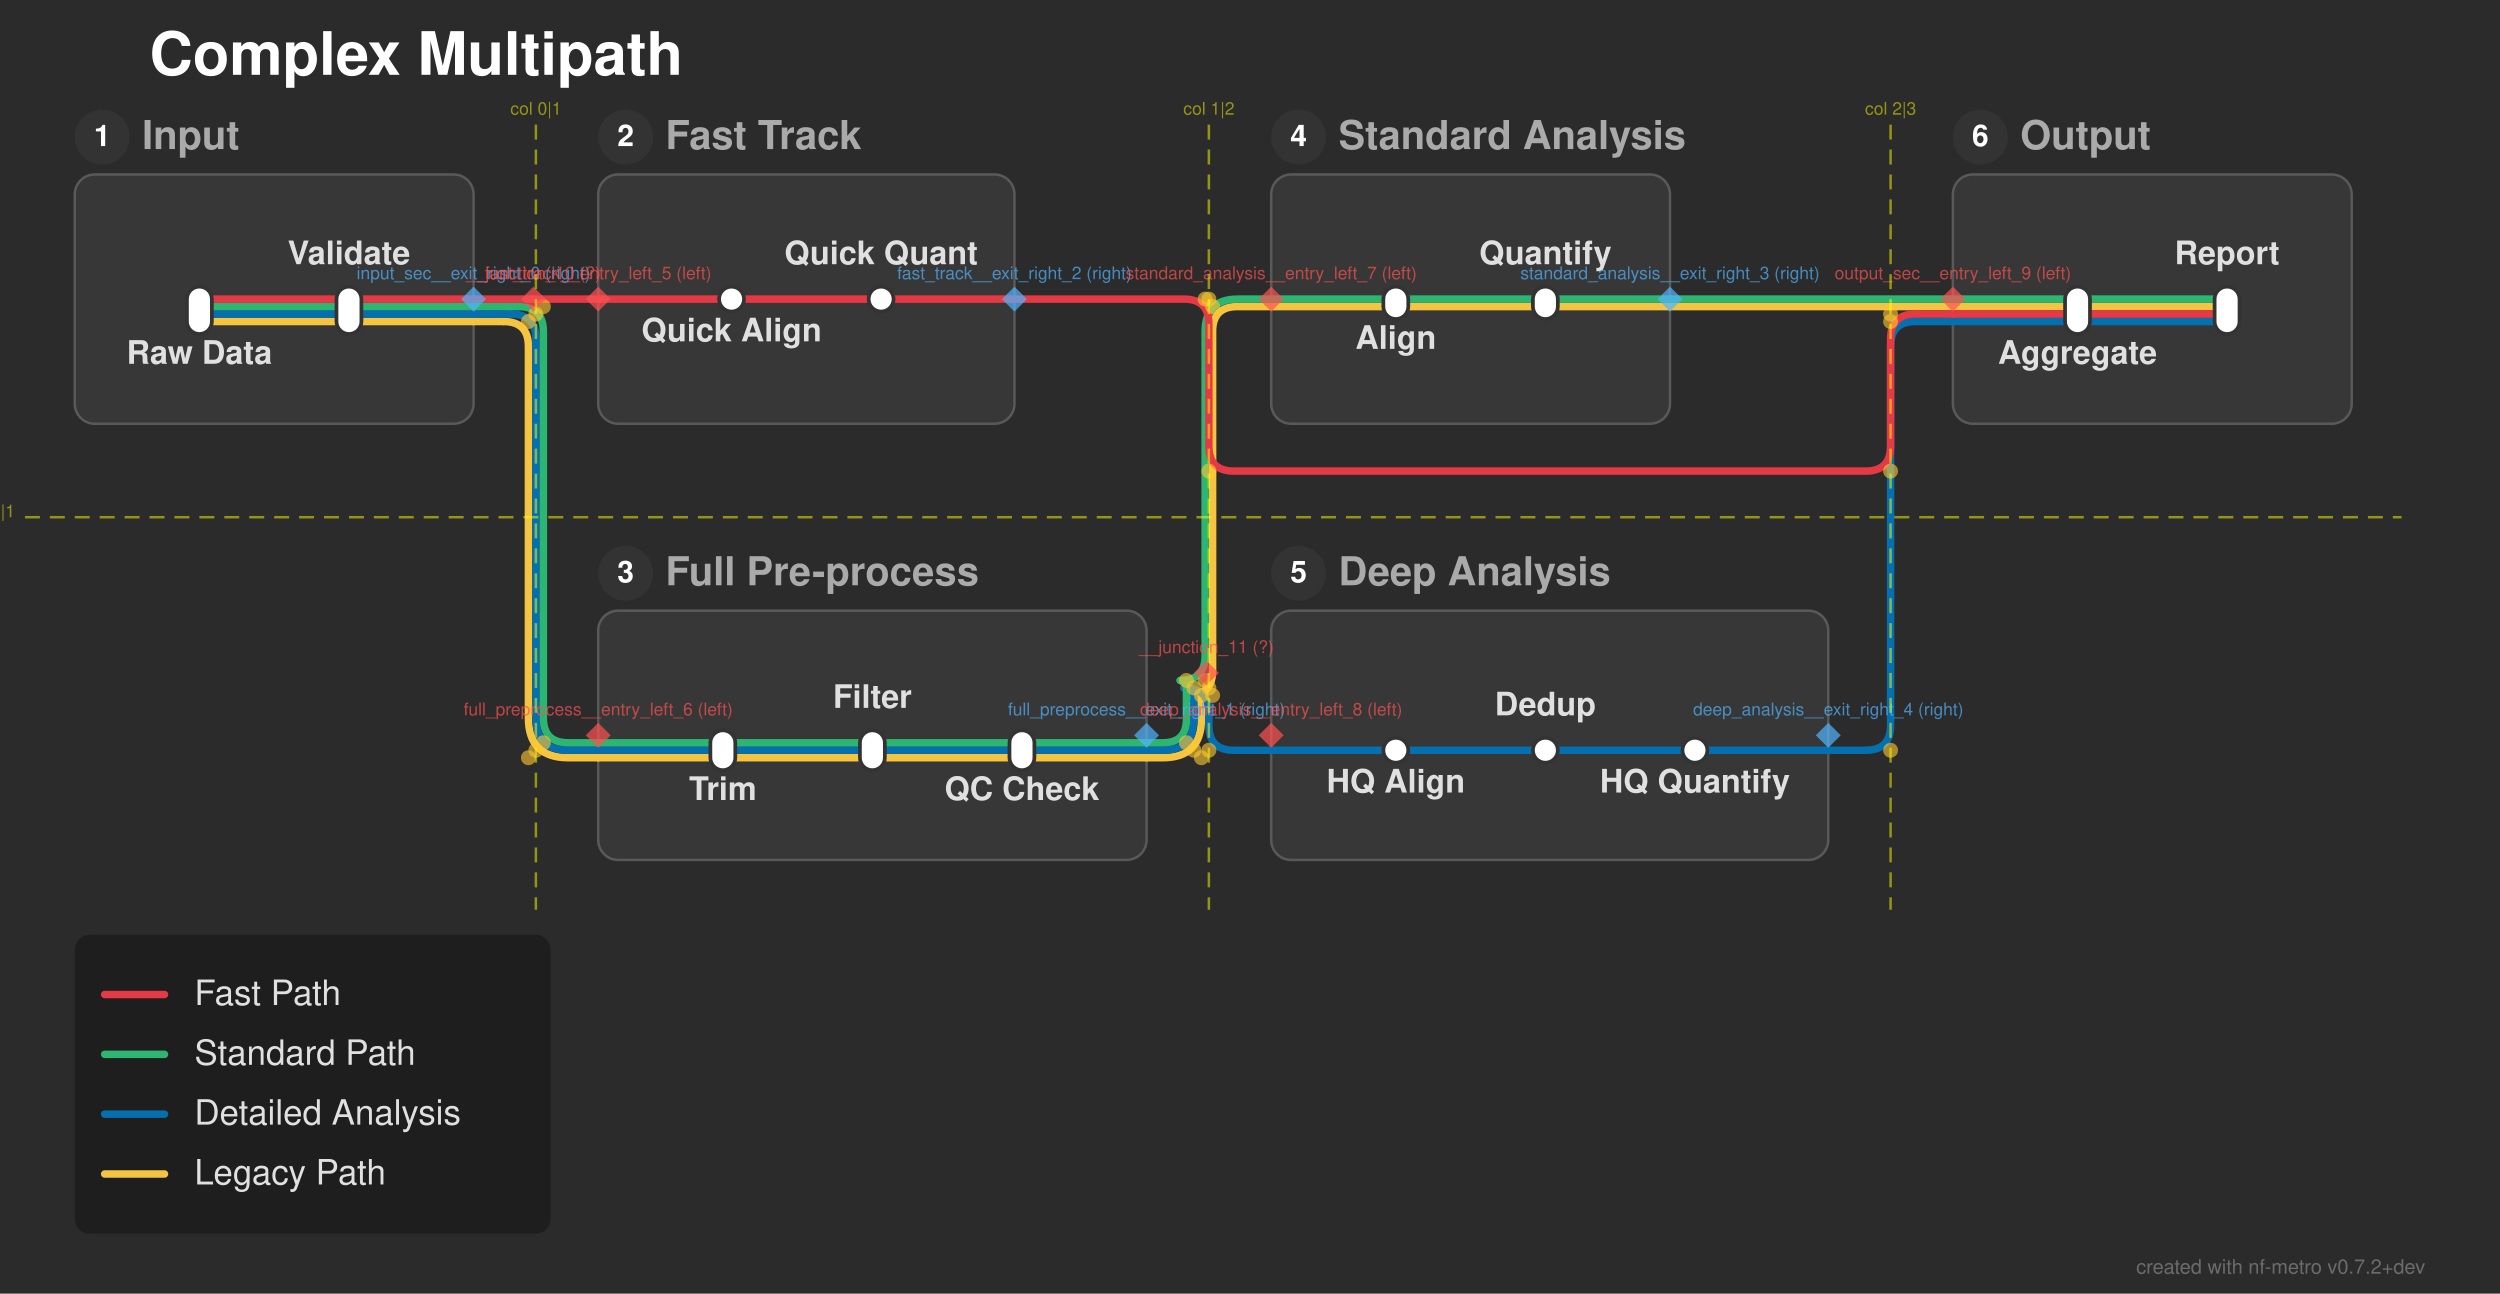
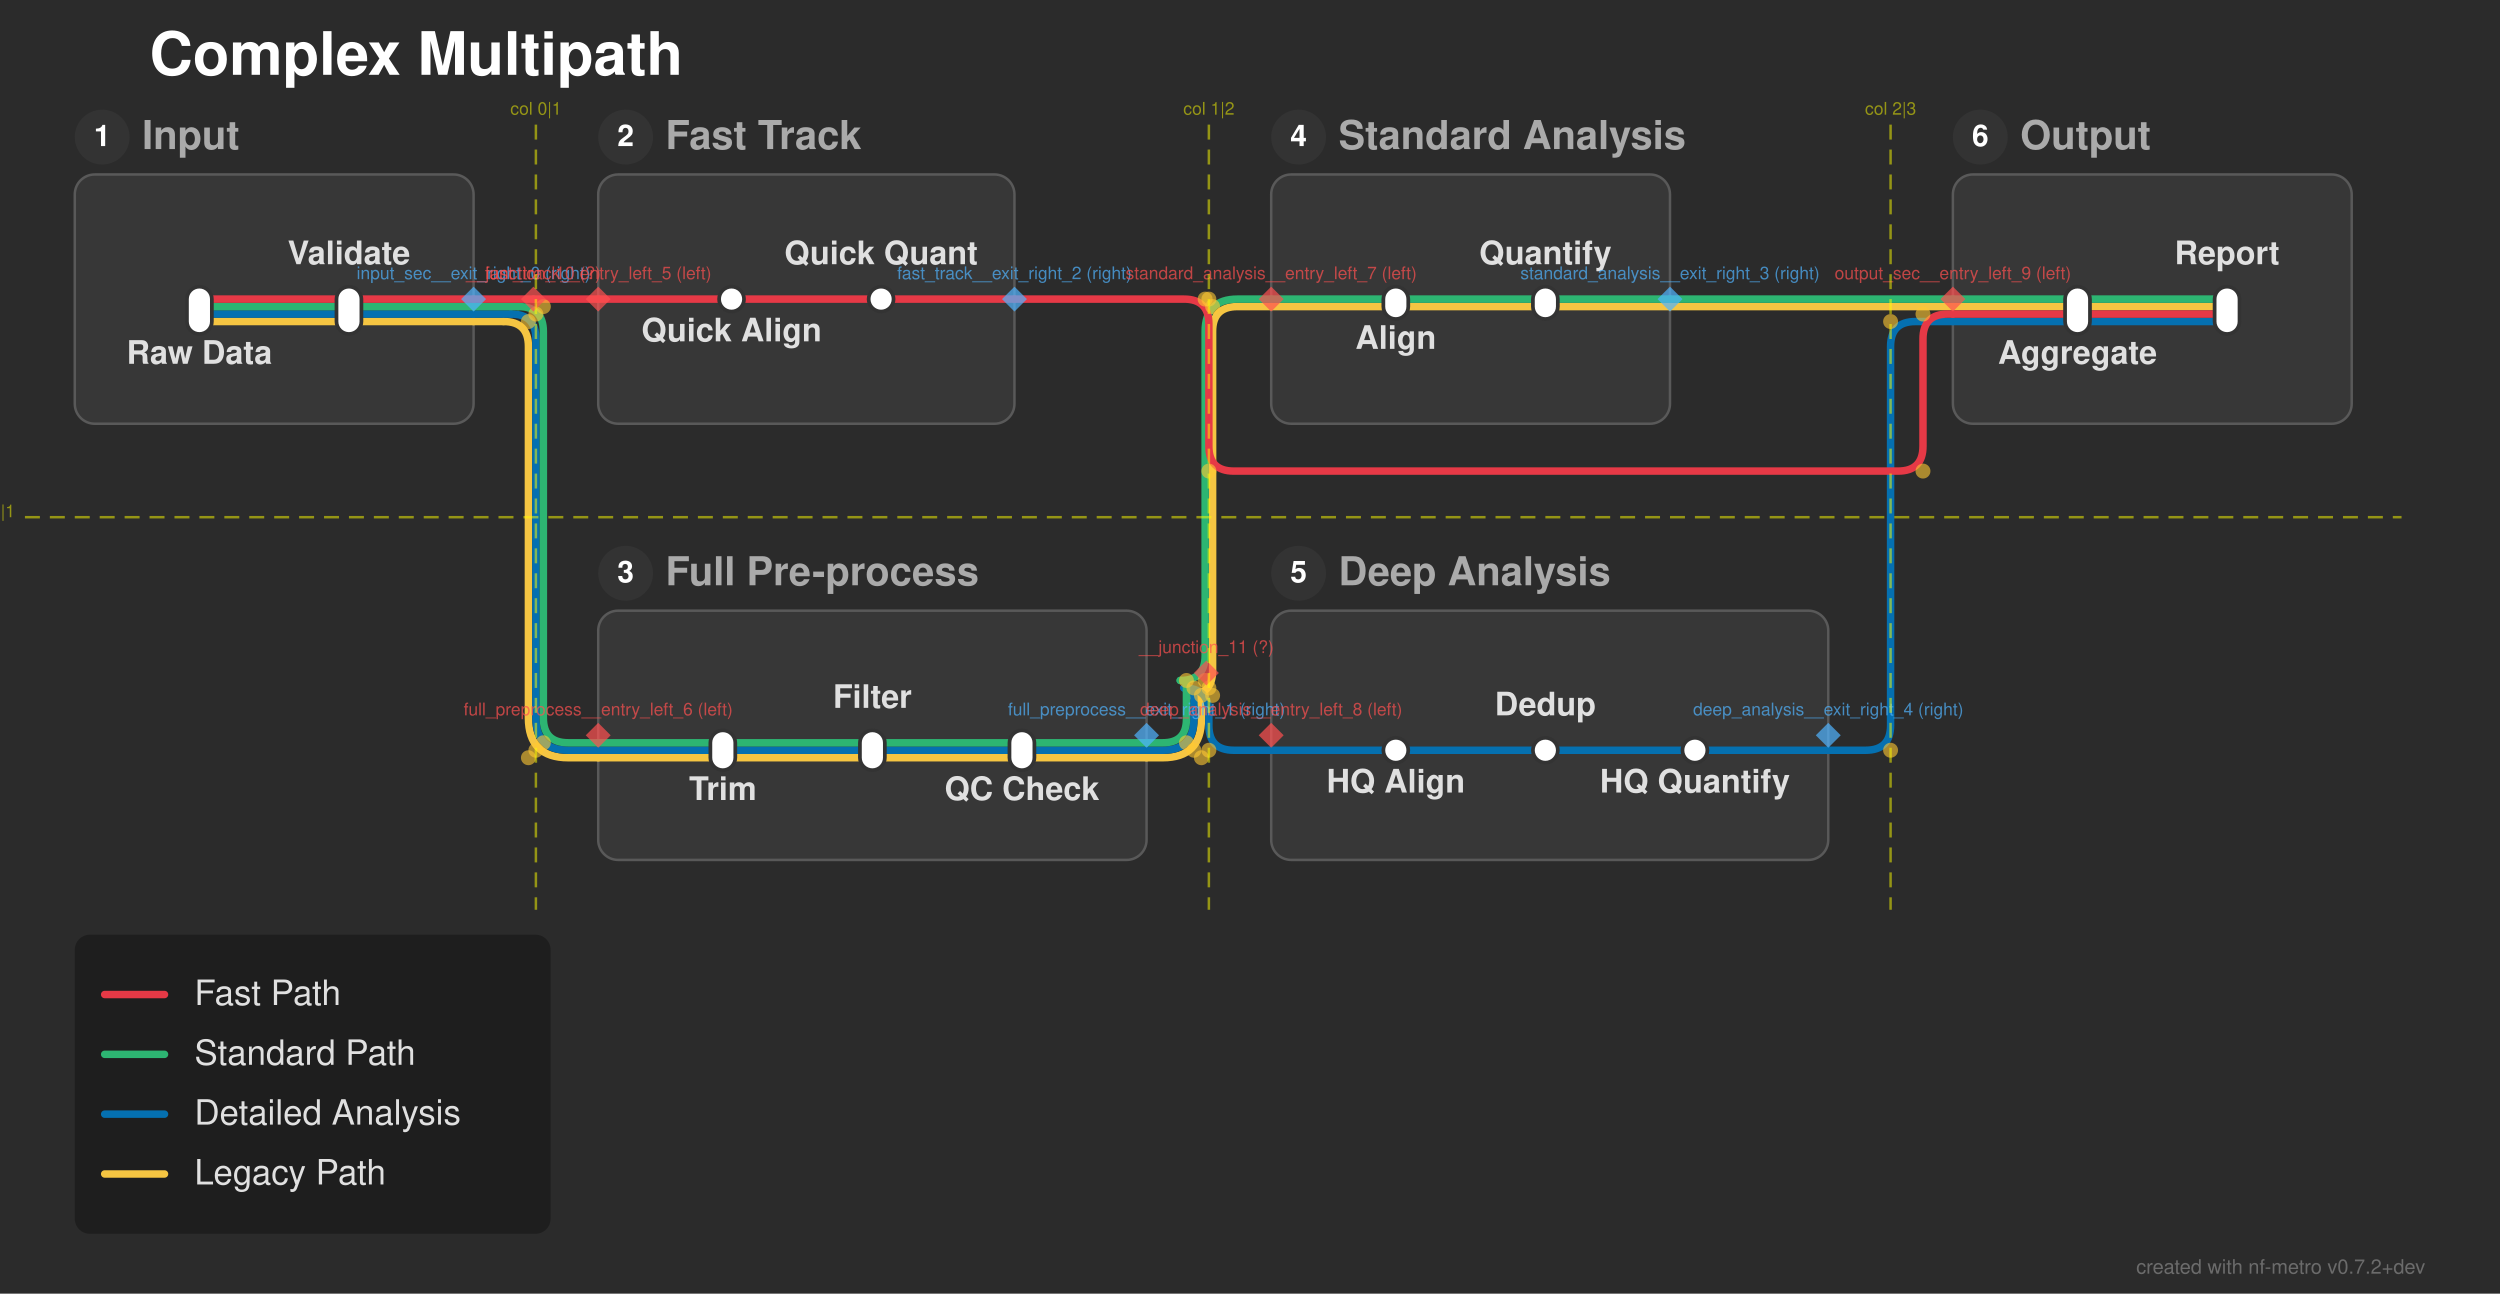
<svg xmlns="http://www.w3.org/2000/svg" width="1003" height="519" viewBox="0 0 1003 519">
  <defs>
</defs>
  <rect x="0" y="0" width="1003" height="519" fill="#2b2b2b" />
  <text x="60.0" y="30.0" font-size="24.0" fill="#ffffff" font-family="'Helvetica Neue', Helvetica, Arial, sans-serif" font-weight="bold" class="nf-metro-title">Complex Multipath</text>
  <rect x="30.0" y="70.0" width="160.0" height="100.0" rx="8" ry="8" fill="#373737" stroke="#595959" stroke-width="1.0" class="nf-metro-section-box" data-section-id="input_sec" data-section-lines="detailed,fast,legacy,standard" />
  <circle cx="41.0" cy="55.0" r="11" fill="#333333" class="nf-metro-section-num-circle" data-section-id="input_sec" />
  <text x="41.0" y="55.0" font-size="12" fill="#ffffff" font-family="'Helvetica Neue', Helvetica, Arial, sans-serif" font-weight="bold" text-anchor="middle" dy="0.3em" data-section-id="input_sec">1</text>
  <text x="57.0" y="55.0" font-size="16.0" fill="#aaaaaa" font-family="'Helvetica Neue', Helvetica, Arial, sans-serif" font-weight="bold" dy="0.3em" class="nf-metro-section-label" data-section-id="input_sec">Input</text>
  <rect x="240.0" y="70.0" width="167.0" height="100.0" rx="8" ry="8" fill="#373737" stroke="#595959" stroke-width="1.0" class="nf-metro-section-box" data-section-id="fast_track" data-section-lines="fast" />
  <circle cx="251.0" cy="55.0" r="11" fill="#333333" class="nf-metro-section-num-circle" data-section-id="fast_track" />
  <text x="251.0" y="55.0" font-size="12" fill="#ffffff" font-family="'Helvetica Neue', Helvetica, Arial, sans-serif" font-weight="bold" text-anchor="middle" dy="0.3em" data-section-id="fast_track">2</text>
  <text x="267.0" y="55.0" font-size="16.0" fill="#aaaaaa" font-family="'Helvetica Neue', Helvetica, Arial, sans-serif" font-weight="bold" dy="0.3em" class="nf-metro-section-label" data-section-id="fast_track">Fast Track</text>
  <rect x="240.0" y="245.0" width="220.0" height="100.0" rx="8" ry="8" fill="#373737" stroke="#595959" stroke-width="1.0" class="nf-metro-section-box" data-section-id="full_preprocess" data-section-lines="detailed,legacy,standard" />
  <circle cx="251.0" cy="230.0" r="11" fill="#333333" class="nf-metro-section-num-circle" data-section-id="full_preprocess" />
  <text x="251.0" y="230.0" font-size="12" fill="#ffffff" font-family="'Helvetica Neue', Helvetica, Arial, sans-serif" font-weight="bold" text-anchor="middle" dy="0.3em" data-section-id="full_preprocess">3</text>
  <text x="267.0" y="230.0" font-size="16.0" fill="#aaaaaa" font-family="'Helvetica Neue', Helvetica, Arial, sans-serif" font-weight="bold" dy="0.3em" class="nf-metro-section-label" data-section-id="full_preprocess">Full Pre-process</text>
  <rect x="510.0" y="70.0" width="160.0" height="100.0" rx="8" ry="8" fill="#373737" stroke="#595959" stroke-width="1.0" class="nf-metro-section-box" data-section-id="standard_analysis" data-section-lines="legacy,standard" />
  <circle cx="521.0" cy="55.0" r="11" fill="#333333" class="nf-metro-section-num-circle" data-section-id="standard_analysis" />
  <text x="521.0" y="55.0" font-size="12" fill="#ffffff" font-family="'Helvetica Neue', Helvetica, Arial, sans-serif" font-weight="bold" text-anchor="middle" dy="0.3em" data-section-id="standard_analysis">4</text>
  <text x="537.0" y="55.0" font-size="16.0" fill="#aaaaaa" font-family="'Helvetica Neue', Helvetica, Arial, sans-serif" font-weight="bold" dy="0.3em" class="nf-metro-section-label" data-section-id="standard_analysis">Standard Analysis</text>
  <rect x="510.0" y="245.0" width="223.5" height="100.0" rx="8" ry="8" fill="#373737" stroke="#595959" stroke-width="1.0" class="nf-metro-section-box" data-section-id="deep_analysis" data-section-lines="detailed" />
  <circle cx="521.0" cy="230.0" r="11" fill="#333333" class="nf-metro-section-num-circle" data-section-id="deep_analysis" />
  <text x="521.0" y="230.0" font-size="12" fill="#ffffff" font-family="'Helvetica Neue', Helvetica, Arial, sans-serif" font-weight="bold" text-anchor="middle" dy="0.3em" data-section-id="deep_analysis">5</text>
  <text x="537.0" y="230.0" font-size="16.0" fill="#aaaaaa" font-family="'Helvetica Neue', Helvetica, Arial, sans-serif" font-weight="bold" dy="0.3em" class="nf-metro-section-label" data-section-id="deep_analysis">Deep Analysis</text>
  <rect x="783.5" y="70.0" width="160.0" height="100.0" rx="8" ry="8" fill="#373737" stroke="#595959" stroke-width="1.0" class="nf-metro-section-box" data-section-id="output_sec" data-section-lines="detailed,fast,legacy,standard" />
  <circle cx="794.5" cy="55.0" r="11" fill="#333333" class="nf-metro-section-num-circle" data-section-id="output_sec" />
  <text x="794.5" y="55.0" font-size="12" fill="#ffffff" font-family="'Helvetica Neue', Helvetica, Arial, sans-serif" font-weight="bold" text-anchor="middle" dy="0.3em" data-section-id="output_sec">6</text>
  <text x="810.5" y="55.0" font-size="16.0" fill="#aaaaaa" font-family="'Helvetica Neue', Helvetica, Arial, sans-serif" font-weight="bold" dy="0.3em" class="nf-metro-section-label" data-section-id="output_sec">Output</text>
  <path d="M80.0,129.0 L140.0,129.0" stroke="#f5c542" stroke-width="3.0" stroke-linecap="round" class="metro-line-legacy" data-line-id="legacy" />
  <path d="M290.0,304.0 L350.0,304.0" stroke="#f5c542" stroke-width="3.0" stroke-linecap="round" class="metro-line-legacy" data-line-id="legacy" />
  <path d="M350.0,304.0 L410.0,304.0" stroke="#f5c542" stroke-width="3.0" stroke-linecap="round" class="metro-line-legacy" data-line-id="legacy" />
  <path d="M560.0,123.0 L620.0,123.0" stroke="#f5c542" stroke-width="3.0" stroke-linecap="round" class="metro-line-legacy" data-line-id="legacy" />
  <path d="M833.5,123.0 L893.5,123.0" stroke="#f5c542" stroke-width="3.0" stroke-linecap="round" class="metro-line-legacy" data-line-id="legacy" />
  <path d="M140.0,129.0 L190.0,129.0" stroke="#f5c542" stroke-width="3.0" stroke-linecap="round" class="metro-line-legacy" data-line-id="legacy" />
  <path d="M240.0,304.0 L290.0,304.0" stroke="#f5c542" stroke-width="3.0" stroke-linecap="round" class="metro-line-legacy" data-line-id="legacy" />
  <path d="M410.0,304.0 L460.0,304.0" stroke="#f5c542" stroke-width="3.0" stroke-linecap="round" class="metro-line-legacy" data-line-id="legacy" />
  <path d="M510.0,123.0 L560.0,123.0" stroke="#f5c542" stroke-width="3.0" stroke-linecap="round" class="metro-line-legacy" data-line-id="legacy" />
  <path d="M620.0,123.0 L670.0,123.0" stroke="#f5c542" stroke-width="3.0" stroke-linecap="round" class="metro-line-legacy" data-line-id="legacy" />
  <path d="M783.5,123.0 L833.5,123.0" stroke="#f5c542" stroke-width="3.0" stroke-linecap="round" class="metro-line-legacy" data-line-id="legacy" />
  <path d="M190.0,129.0 L202.0,129.0" stroke="#f5c542" stroke-width="3.0" stroke-linecap="round" class="metro-line-legacy" data-line-id="legacy" />
  <path d="M202.0,129.0 L202.0,129.0 Q212.0,129.0,212.0,139.0 L212.0,288.0 Q212.0,304.0,228.0,304.0 L240.0,304.0" stroke="#f5c542" stroke-width="3.0" fill="none" stroke-linecap="round" stroke-linejoin="round" class="metro-line-legacy" data-line-id="legacy" />
  <path d="M460.0,304.0 L466.5,304.0 Q482.0,304.0,482.0,288.5 L482.0,284.5 Q482.0,279.0,476.5,279.0 L476.5,279.0" stroke="#f5c542" stroke-width="3.0" fill="none" stroke-linecap="round" stroke-linejoin="round" class="metro-line-legacy" data-line-id="legacy" />
  <path d="M476.5,279.0 L476.5,279.0 Q486.5,279.0,486.5,269.0 L486.5,133.0 Q486.5,123.0,496.5,123.0 L510.0,123.0" stroke="#f5c542" stroke-width="3.0" fill="none" stroke-linecap="round" stroke-linejoin="round" class="metro-line-legacy" data-line-id="legacy" />
  <path d="M670.0,123.0 L783.5,123.0" stroke="#f5c542" stroke-width="3.0" stroke-linecap="round" class="metro-line-legacy" data-line-id="legacy" />
  <path d="M80.0,126.0 L140.0,126.0" stroke="#0570b0" stroke-width="3.0" stroke-linecap="round" class="metro-line-detailed" data-line-id="detailed" />
  <path d="M290.0,301.0 L350.0,301.0" stroke="#0570b0" stroke-width="3.0" stroke-linecap="round" class="metro-line-detailed" data-line-id="detailed" />
  <path d="M350.0,301.0 L410.0,301.0" stroke="#0570b0" stroke-width="3.0" stroke-linecap="round" class="metro-line-detailed" data-line-id="detailed" />
  <path d="M560.0,301.0 L620.0,301.0" stroke="#0570b0" stroke-width="3.0" stroke-linecap="round" class="metro-line-detailed" data-line-id="detailed" />
  <path d="M620.0,301.0 L680.0,301.0" stroke="#0570b0" stroke-width="3.0" stroke-linecap="round" class="metro-line-detailed" data-line-id="detailed" />
  <path d="M833.5,129.0 L893.5,129.0" stroke="#0570b0" stroke-width="3.0" stroke-linecap="round" class="metro-line-detailed" data-line-id="detailed" />
  <path d="M140.0,126.0 L190.0,126.0" stroke="#0570b0" stroke-width="3.0" stroke-linecap="round" class="metro-line-detailed" data-line-id="detailed" />
  <path d="M240.0,301.0 L290.0,301.0" stroke="#0570b0" stroke-width="3.0" stroke-linecap="round" class="metro-line-detailed" data-line-id="detailed" />
  <path d="M410.0,301.0 L460.0,301.0" stroke="#0570b0" stroke-width="3.0" stroke-linecap="round" class="metro-line-detailed" data-line-id="detailed" />
  <path d="M510.0,301.0 L560.0,301.0" stroke="#0570b0" stroke-width="3.0" stroke-linecap="round" class="metro-line-detailed" data-line-id="detailed" />
  <path d="M680.0,301.0 L733.5,301.0" stroke="#0570b0" stroke-width="3.0" stroke-linecap="round" class="metro-line-detailed" data-line-id="detailed" />
  <path d="M783.5,129.0 L833.5,129.0" stroke="#0570b0" stroke-width="3.0" stroke-linecap="round" class="metro-line-detailed" data-line-id="detailed" />
  <path d="M190.0,126.0 L205.0,126.0" stroke="#0570b0" stroke-width="3.0" stroke-linecap="round" class="metro-line-detailed" data-line-id="detailed" />
  <path d="M205.0,126.0 L205.0,126.0 Q215.0,126.0,215.0,136.0 L215.0,288.0 Q215.0,301.0,228.0,301.0 L240.0,301.0" stroke="#0570b0" stroke-width="3.0" fill="none" stroke-linecap="round" stroke-linejoin="round" class="metro-line-detailed" data-line-id="detailed" />
  <path d="M460.0,301.0 L466.5,301.0 Q479.0,301.0,479.0,288.5 L479.0,280.0 Q479.0,276.0,475.0,276.0 L475.0,276.0" stroke="#0570b0" stroke-width="3.0" fill="none" stroke-linecap="round" stroke-linejoin="round" class="metro-line-detailed" data-line-id="detailed" />
  <path d="M475.0,276.0 L475.0,276.0 Q485.0,276.0,485.0,286.0 L485.0,291.0 Q485.0,301.0,495.0,301.0 L510.0,301.0" stroke="#0570b0" stroke-width="3.0" fill="none" stroke-linecap="round" stroke-linejoin="round" class="metro-line-detailed" data-line-id="detailed" />
  <path d="M733.5,301.0 L748.5,301.0 Q758.5,301.0,758.5,291.0 L758.5,139.0 Q758.5,129.0,768.5,129.0 L783.5,129.0" stroke="#0570b0" stroke-width="3.0" fill="none" stroke-linecap="round" stroke-linejoin="round" class="metro-line-detailed" data-line-id="detailed" />
  <path d="M80.0,123.0 L140.0,123.0" stroke="#2db572" stroke-width="3.0" stroke-linecap="round" class="metro-line-standard" data-line-id="standard" />
  <path d="M290.0,298.0 L350.0,298.0" stroke="#2db572" stroke-width="3.0" stroke-linecap="round" class="metro-line-standard" data-line-id="standard" />
  <path d="M350.0,298.0 L410.0,298.0" stroke="#2db572" stroke-width="3.0" stroke-linecap="round" class="metro-line-standard" data-line-id="standard" />
  <path d="M560.0,120.0 L620.0,120.0" stroke="#2db572" stroke-width="3.0" stroke-linecap="round" class="metro-line-standard" data-line-id="standard" />
  <path d="M833.5,120.0 L893.5,120.0" stroke="#2db572" stroke-width="3.0" stroke-linecap="round" class="metro-line-standard" data-line-id="standard" />
  <path d="M140.0,123.0 L190.0,123.0" stroke="#2db572" stroke-width="3.0" stroke-linecap="round" class="metro-line-standard" data-line-id="standard" />
  <path d="M240.0,298.0 L290.0,298.0" stroke="#2db572" stroke-width="3.0" stroke-linecap="round" class="metro-line-standard" data-line-id="standard" />
  <path d="M410.0,298.0 L460.0,298.0" stroke="#2db572" stroke-width="3.0" stroke-linecap="round" class="metro-line-standard" data-line-id="standard" />
  <path d="M510.0,120.0 L560.0,120.0" stroke="#2db572" stroke-width="3.0" stroke-linecap="round" class="metro-line-standard" data-line-id="standard" />
  <path d="M620.0,120.0 L670.0,120.0" stroke="#2db572" stroke-width="3.0" stroke-linecap="round" class="metro-line-standard" data-line-id="standard" />
  <path d="M783.5,120.0 L833.5,120.0" stroke="#2db572" stroke-width="3.0" stroke-linecap="round" class="metro-line-standard" data-line-id="standard" />
  <path d="M190.0,123.0 L208.0,123.0" stroke="#2db572" stroke-width="3.0" stroke-linecap="round" class="metro-line-standard" data-line-id="standard" />
  <path d="M208.0,123.0 L208.0,123.0 Q218.0,123.0,218.0,133.0 L218.0,288.0 Q218.0,298.0,228.0,298.0 L240.0,298.0" stroke="#2db572" stroke-width="3.0" fill="none" stroke-linecap="round" stroke-linejoin="round" class="metro-line-standard" data-line-id="standard" />
  <path d="M460.0,298.0 L466.5,298.0 Q476.0,298.0,476.0,288.5 L476.0,275.5 Q476.0,273.0,473.5,273.0 L473.5,273.0" stroke="#2db572" stroke-width="3.0" fill="none" stroke-linecap="round" stroke-linejoin="round" class="metro-line-standard" data-line-id="standard" />
  <path d="M473.5,273.0 L473.5,273.0 Q483.5,273.0,483.5,263.0 L483.5,133.0 Q483.5,120.0,496.5,120.0 L510.0,120.0" stroke="#2db572" stroke-width="3.0" fill="none" stroke-linecap="round" stroke-linejoin="round" class="metro-line-standard" data-line-id="standard" />
  <path d="M670.0,120.0 L783.5,120.0" stroke="#2db572" stroke-width="3.0" stroke-linecap="round" class="metro-line-standard" data-line-id="standard" />
  <path d="M80.0,120.0 L140.0,120.0" stroke="#e63946" stroke-width="3.0" stroke-linecap="round" class="metro-line-fast" data-line-id="fast" />
  <path d="M293.5,120.0 L353.5,120.0" stroke="#e63946" stroke-width="3.0" stroke-linecap="round" class="metro-line-fast" data-line-id="fast" />
  <path d="M833.5,126.0 L893.5,126.0" stroke="#e63946" stroke-width="3.0" stroke-linecap="round" class="metro-line-fast" data-line-id="fast" />
  <path d="M140.0,120.0 L190.0,120.0" stroke="#e63946" stroke-width="3.0" stroke-linecap="round" class="metro-line-fast" data-line-id="fast" />
  <path d="M240.0,120.0 L293.5,120.0" stroke="#e63946" stroke-width="3.0" stroke-linecap="round" class="metro-line-fast" data-line-id="fast" />
  <path d="M353.5,120.0 L407.0,120.0" stroke="#e63946" stroke-width="3.0" stroke-linecap="round" class="metro-line-fast" data-line-id="fast" />
  <path d="M783.5,126.0 L833.5,126.0" stroke="#e63946" stroke-width="3.0" stroke-linecap="round" class="metro-line-fast" data-line-id="fast" />
  <path d="M190.0,120.0 L214.0,120.0" stroke="#e63946" stroke-width="3.0" stroke-linecap="round" class="metro-line-fast" data-line-id="fast" />
  <path d="M214.0,120.0 L240.0,120.0" stroke="#e63946" stroke-width="3.0" stroke-linecap="round" class="metro-line-fast" data-line-id="fast" />
-   <path d="M407.0,120.0 L475.0,120.0 Q485.0,120.0,485.0,130.0 L485.0,179.0 Q485.0,189.0,495.0,189.0 L748.5,189.0 Q758.5,189.0,758.5,179.0 L758.5,136.0 Q758.5,126.0,768.5,126.0 L783.5,126.0" stroke="#e63946" stroke-width="3.0" fill="none" stroke-linecap="round" stroke-linejoin="round" class="metro-line-fast" data-line-id="fast" />
+   <path d="M407.0,120.0 L475.0,120.0 Q485.0,120.0,485.0,130.0 L485.0,179.0 Q485.0,189.0,495.0,189.0 L761.5,189.0 Q771.5,189.0,771.5,179.0 L771.5,136.0 Q771.5,126.0,781.5,126.0 L783.5,126.0" stroke="#e63946" stroke-width="3.0" fill="none" stroke-linecap="round" stroke-linejoin="round" class="metro-line-fast" data-line-id="fast" />
  <rect x="75.0" y="115.0" width="10.0" height="19.0" rx="5.0" ry="5.0" fill="#ffffff" stroke="#333333" stroke-width="1.5" class="nf-metro-station" data-station-id="raw" data-station-lines="detailed,fast,legacy,standard" data-station-label="Raw Data" data-section-id="input_sec" data-section-name="Input" />
  <rect x="135.0" y="115.0" width="10.0" height="19.0" rx="5.0" ry="5.0" fill="#ffffff" stroke="#333333" stroke-width="1.5" class="nf-metro-station" data-station-id="validate" data-station-lines="detailed,fast,legacy,standard" data-station-label="Validate" data-section-id="input_sec" data-section-name="Input" />
  <rect x="288.5" y="115.0" width="10.0" height="10.0" rx="5.0" ry="5.0" fill="#ffffff" stroke="#333333" stroke-width="1.5" class="nf-metro-station" data-station-id="quick_align" data-station-lines="fast" data-station-label="Quick Align" data-section-id="fast_track" data-section-name="Fast Track" />
  <rect x="348.5" y="115.0" width="10.0" height="10.0" rx="5.0" ry="5.0" fill="#ffffff" stroke="#333333" stroke-width="1.5" class="nf-metro-station" data-station-id="quick_quant" data-station-lines="fast" data-station-label="Quick Quant" data-section-id="fast_track" data-section-name="Fast Track" />
  <rect x="285.0" y="293.0" width="10.0" height="16.0" rx="5.0" ry="5.0" fill="#ffffff" stroke="#333333" stroke-width="1.5" class="nf-metro-station" data-station-id="trim" data-station-lines="detailed,legacy,standard" data-station-label="Trim" data-section-id="full_preprocess" data-section-name="Full Pre-process" />
  <rect x="345.0" y="293.0" width="10.0" height="16.0" rx="5.0" ry="5.0" fill="#ffffff" stroke="#333333" stroke-width="1.5" class="nf-metro-station" data-station-id="filter" data-station-lines="detailed,legacy,standard" data-station-label="Filter" data-section-id="full_preprocess" data-section-name="Full Pre-process" />
  <rect x="405.0" y="293.0" width="10.0" height="16.0" rx="5.0" ry="5.0" fill="#ffffff" stroke="#333333" stroke-width="1.5" class="nf-metro-station" data-station-id="qc_check" data-station-lines="detailed,legacy,standard" data-station-label="QC Check" data-section-id="full_preprocess" data-section-name="Full Pre-process" />
  <rect x="555.0" y="115.0" width="10.0" height="13.0" rx="5.0" ry="5.0" fill="#ffffff" stroke="#333333" stroke-width="1.5" class="nf-metro-station" data-station-id="align" data-station-lines="legacy,standard" data-station-label="Align" data-section-id="standard_analysis" data-section-name="Standard Analysis" />
  <rect x="615.0" y="115.0" width="10.0" height="13.0" rx="5.0" ry="5.0" fill="#ffffff" stroke="#333333" stroke-width="1.5" class="nf-metro-station" data-station-id="quant" data-station-lines="legacy,standard" data-station-label="Quantify" data-section-id="standard_analysis" data-section-name="Standard Analysis" />
  <rect x="555.0" y="296.0" width="10.0" height="10.0" rx="5.0" ry="5.0" fill="#ffffff" stroke="#333333" stroke-width="1.5" class="nf-metro-station" data-station-id="hq_align" data-station-lines="detailed" data-station-label="HQ Align" data-section-id="deep_analysis" data-section-name="Deep Analysis" />
  <rect x="615.0" y="296.0" width="10.0" height="10.0" rx="5.0" ry="5.0" fill="#ffffff" stroke="#333333" stroke-width="1.5" class="nf-metro-station" data-station-id="dedup" data-station-lines="detailed" data-station-label="Dedup" data-section-id="deep_analysis" data-section-name="Deep Analysis" />
  <rect x="675.0" y="296.0" width="10.0" height="10.0" rx="5.0" ry="5.0" fill="#ffffff" stroke="#333333" stroke-width="1.5" class="nf-metro-station" data-station-id="hq_quant" data-station-lines="detailed" data-station-label="HQ Quantify" data-section-id="deep_analysis" data-section-name="Deep Analysis" />
  <rect x="828.5" y="115.0" width="10.0" height="19.0" rx="5.0" ry="5.0" fill="#ffffff" stroke="#333333" stroke-width="1.5" class="nf-metro-station" data-station-id="aggregate" data-station-lines="detailed,fast,legacy,standard" data-station-label="Aggregate" data-section-id="output_sec" data-section-name="Output" />
  <rect x="888.5" y="115.0" width="10.0" height="19.0" rx="5.0" ry="5.0" fill="#ffffff" stroke="#333333" stroke-width="1.5" class="nf-metro-station" data-station-id="report" data-station-lines="detailed,fast,legacy,standard" data-station-label="Report" data-section-id="output_sec" data-section-name="Output" />
  <text x="80.0" y="140.0" font-size="13.0" fill="#e0e0e0" font-family="'Helvetica Neue', Helvetica, Arial, sans-serif" font-weight="bold" text-anchor="middle" dominant-baseline="hanging" data-station-id="raw" class="nf-metro-station-label">Raw Data</text>
  <text x="293.5" y="131.0" font-size="13.0" fill="#e0e0e0" font-family="'Helvetica Neue', Helvetica, Arial, sans-serif" font-weight="bold" text-anchor="middle" dominant-baseline="hanging" data-station-id="quick_align" class="nf-metro-station-label">Quick Align</text>
  <text x="833.5" y="140.0" font-size="13.0" fill="#e0e0e0" font-family="'Helvetica Neue', Helvetica, Arial, sans-serif" font-weight="bold" text-anchor="middle" dominant-baseline="hanging" data-station-id="aggregate" class="nf-metro-station-label">Aggregate</text>
  <text x="290.0" y="315.0" font-size="13.0" fill="#e0e0e0" font-family="'Helvetica Neue', Helvetica, Arial, sans-serif" font-weight="bold" text-anchor="middle" dominant-baseline="hanging" data-station-id="trim" class="nf-metro-station-label">Trim</text>
  <text x="560.0" y="134.0" font-size="13.0" fill="#e0e0e0" font-family="'Helvetica Neue', Helvetica, Arial, sans-serif" font-weight="bold" text-anchor="middle" dominant-baseline="hanging" data-station-id="align" class="nf-metro-station-label">Align</text>
  <text x="560.0" y="312.0" font-size="13.0" fill="#e0e0e0" font-family="'Helvetica Neue', Helvetica, Arial, sans-serif" font-weight="bold" text-anchor="middle" dominant-baseline="hanging" data-station-id="hq_align" class="nf-metro-station-label">HQ Align</text>
  <text x="140.0" y="106.0" font-size="13.0" fill="#e0e0e0" font-family="'Helvetica Neue', Helvetica, Arial, sans-serif" font-weight="bold" text-anchor="middle" dominant-baseline="auto" data-station-id="validate" class="nf-metro-station-label">Validate</text>
  <text x="353.5" y="106.0" font-size="13.0" fill="#e0e0e0" font-family="'Helvetica Neue', Helvetica, Arial, sans-serif" font-weight="bold" text-anchor="middle" dominant-baseline="auto" data-station-id="quick_quant" class="nf-metro-station-label">Quick Quant</text>
  <text x="893.5" y="106.0" font-size="13.0" fill="#e0e0e0" font-family="'Helvetica Neue', Helvetica, Arial, sans-serif" font-weight="bold" text-anchor="middle" dominant-baseline="auto" data-station-id="report" class="nf-metro-station-label">Report</text>
  <text x="350.0" y="284.0" font-size="13.0" fill="#e0e0e0" font-family="'Helvetica Neue', Helvetica, Arial, sans-serif" font-weight="bold" text-anchor="middle" dominant-baseline="auto" data-station-id="filter" class="nf-metro-station-label">Filter</text>
  <text x="620.0" y="106.0" font-size="13.0" fill="#e0e0e0" font-family="'Helvetica Neue', Helvetica, Arial, sans-serif" font-weight="bold" text-anchor="middle" dominant-baseline="auto" data-station-id="quant" class="nf-metro-station-label">Quantify</text>
  <text x="620.0" y="287.0" font-size="13.0" fill="#e0e0e0" font-family="'Helvetica Neue', Helvetica, Arial, sans-serif" font-weight="bold" text-anchor="middle" dominant-baseline="auto" data-station-id="dedup" class="nf-metro-station-label">Dedup</text>
  <text x="410.0" y="315.0" font-size="13.0" fill="#e0e0e0" font-family="'Helvetica Neue', Helvetica, Arial, sans-serif" font-weight="bold" text-anchor="middle" dominant-baseline="hanging" data-station-id="qc_check" class="nf-metro-station-label">QC Check</text>
  <text x="680.0" y="312.0" font-size="13.0" fill="#e0e0e0" font-family="'Helvetica Neue', Helvetica, Arial, sans-serif" font-weight="bold" text-anchor="middle" dominant-baseline="hanging" data-station-id="hq_quant" class="nf-metro-station-label">HQ Quantify</text>
  <circle cx="218.0" cy="123.0" r="3.0" fill="rgba(255, 200, 50, 0.6)" />
  <circle cx="218.0" cy="298.0" r="3.0" fill="rgba(255, 200, 50, 0.6)" />
  <circle cx="215.0" cy="126.0" r="3.0" fill="rgba(255, 200, 50, 0.6)" />
  <circle cx="215.0" cy="301.0" r="3.0" fill="rgba(255, 200, 50, 0.6)" />
  <circle cx="212.0" cy="129.0" r="3.0" fill="rgba(255, 200, 50, 0.6)" />
  <circle cx="212.0" cy="304.0" r="3.0" fill="rgba(255, 200, 50, 0.6)" />
  <circle cx="479.0" cy="301.0" r="3.0" fill="rgba(255, 200, 50, 0.6)" />
  <circle cx="479.0" cy="276.0" r="3.0" fill="rgba(255, 200, 50, 0.6)" />
  <circle cx="482.0" cy="304.0" r="3.0" fill="rgba(255, 200, 50, 0.6)" />
  <circle cx="482.0" cy="279.0" r="3.0" fill="rgba(255, 200, 50, 0.6)" />
  <circle cx="476.0" cy="298.0" r="3.0" fill="rgba(255, 200, 50, 0.6)" />
  <circle cx="476.0" cy="273.0" r="3.0" fill="rgba(255, 200, 50, 0.6)" />
  <circle cx="483.5" cy="273.0" r="3.0" fill="rgba(255, 200, 50, 0.6)" />
  <circle cx="483.5" cy="120.0" r="3.0" fill="rgba(255, 200, 50, 0.6)" />
  <circle cx="486.5" cy="279.0" r="3.0" fill="rgba(255, 200, 50, 0.6)" />
  <circle cx="486.5" cy="123.0" r="3.0" fill="rgba(255, 200, 50, 0.6)" />
  <circle cx="485.0" cy="276.0" r="3.0" fill="rgba(255, 200, 50, 0.6)" />
  <circle cx="485.0" cy="301.0" r="3.0" fill="rgba(255, 200, 50, 0.6)" />
  <circle cx="485.0" cy="120.0" r="3.0" fill="rgba(255, 200, 50, 0.6)" />
  <circle cx="485.0" cy="189.0" r="3.0" fill="rgba(255, 200, 50, 0.6)" />
-   <circle cx="758.5" cy="189.0" r="3.0" fill="rgba(255, 200, 50, 0.6)" />
-   <circle cx="758.5" cy="126.0" r="3.0" fill="rgba(255, 200, 50, 0.6)" />
+   <circle cx="771.5" cy="189.0" r="3.0" fill="rgba(255, 200, 50, 0.6)" />
+   <circle cx="771.5" cy="126.0" r="3.0" fill="rgba(255, 200, 50, 0.6)" />
  <circle cx="758.5" cy="301.0" r="3.0" fill="rgba(255, 200, 50, 0.6)" />
  <circle cx="758.5" cy="129.0" r="3.0" fill="rgba(255, 200, 50, 0.6)" />
  <path d="M190.0,115.0 L195.0,120.0 L190.0,125.0 L185.0,120.0 Z" fill="rgba(80, 180, 255, 0.7)" stroke="none" />
  <text x="190.0" y="112.0" font-size="7" fill="rgba(80, 180, 255, 0.7)" font-family="'Helvetica Neue', Helvetica, Arial, sans-serif" text-anchor="middle" dominant-baseline="auto">input_sec__exit_right_0 (right)</text>
  <path d="M460.0,290.0 L465.0,295.0 L460.0,300.0 L455.0,295.0 Z" fill="rgba(80, 180, 255, 0.7)" stroke="none" />
  <text x="460.0" y="287.0" font-size="7" fill="rgba(80, 180, 255, 0.7)" font-family="'Helvetica Neue', Helvetica, Arial, sans-serif" text-anchor="middle" dominant-baseline="auto">full_preprocess__exit_right_1 (right)</text>
  <path d="M407.0,115.0 L412.0,120.0 L407.0,125.0 L402.0,120.0 Z" fill="rgba(80, 180, 255, 0.7)" stroke="none" />
  <text x="407.0" y="112.0" font-size="7" fill="rgba(80, 180, 255, 0.7)" font-family="'Helvetica Neue', Helvetica, Arial, sans-serif" text-anchor="middle" dominant-baseline="auto">fast_track__exit_right_2 (right)</text>
  <path d="M670.0,115.0 L675.0,120.0 L670.0,125.0 L665.0,120.0 Z" fill="rgba(80, 180, 255, 0.7)" stroke="none" />
  <text x="670.0" y="112.0" font-size="7" fill="rgba(80, 180, 255, 0.7)" font-family="'Helvetica Neue', Helvetica, Arial, sans-serif" text-anchor="middle" dominant-baseline="auto">standard_analysis__exit_right_3 (right)</text>
  <path d="M733.5,290.0 L738.5,295.0 L733.5,300.0 L728.5,295.0 Z" fill="rgba(80, 180, 255, 0.7)" stroke="none" />
  <text x="733.5" y="287.0" font-size="7" fill="rgba(80, 180, 255, 0.7)" font-family="'Helvetica Neue', Helvetica, Arial, sans-serif" text-anchor="middle" dominant-baseline="auto">deep_analysis__exit_right_4 (right)</text>
  <path d="M240.0,115.0 L245.0,120.0 L240.0,125.0 L235.0,120.0 Z" fill="rgba(255, 80, 80, 0.7)" stroke="none" />
  <text x="240.0" y="112.0" font-size="7" fill="rgba(255, 80, 80, 0.7)" font-family="'Helvetica Neue', Helvetica, Arial, sans-serif" text-anchor="middle" dominant-baseline="auto">fast_track__entry_left_5 (left)</text>
  <path d="M240.0,290.0 L245.0,295.0 L240.0,300.0 L235.0,295.0 Z" fill="rgba(255, 80, 80, 0.7)" stroke="none" />
  <text x="240.0" y="287.0" font-size="7" fill="rgba(255, 80, 80, 0.7)" font-family="'Helvetica Neue', Helvetica, Arial, sans-serif" text-anchor="middle" dominant-baseline="auto">full_preprocess__entry_left_6 (left)</text>
  <path d="M510.0,115.0 L515.0,120.0 L510.0,125.0 L505.0,120.0 Z" fill="rgba(255, 80, 80, 0.7)" stroke="none" />
  <text x="510.0" y="112.0" font-size="7" fill="rgba(255, 80, 80, 0.7)" font-family="'Helvetica Neue', Helvetica, Arial, sans-serif" text-anchor="middle" dominant-baseline="auto">standard_analysis__entry_left_7 (left)</text>
  <path d="M510.0,290.0 L515.0,295.0 L510.0,300.0 L505.0,295.0 Z" fill="rgba(255, 80, 80, 0.7)" stroke="none" />
  <text x="510.0" y="287.0" font-size="7" fill="rgba(255, 80, 80, 0.7)" font-family="'Helvetica Neue', Helvetica, Arial, sans-serif" text-anchor="middle" dominant-baseline="auto">deep_analysis__entry_left_8 (left)</text>
  <path d="M783.5,115.0 L788.5,120.0 L783.5,125.0 L778.5,120.0 Z" fill="rgba(255, 80, 80, 0.7)" stroke="none" />
  <text x="783.5" y="112.0" font-size="7" fill="rgba(255, 80, 80, 0.7)" font-family="'Helvetica Neue', Helvetica, Arial, sans-serif" text-anchor="middle" dominant-baseline="auto">output_sec__entry_left_9 (left)</text>
  <path d="M214.0,115.0 L219.0,120.0 L214.0,125.0 L209.0,120.0 Z" fill="rgba(255, 80, 80, 0.7)" stroke="none" />
  <text x="214.0" y="112.0" font-size="7" fill="rgba(255, 80, 80, 0.7)" font-family="'Helvetica Neue', Helvetica, Arial, sans-serif" text-anchor="middle" dominant-baseline="auto">__junction_10 (?)</text>
  <path d="M484.0,265.0 L489.0,270.0 L484.0,275.0 L479.0,270.0 Z" fill="rgba(255, 80, 80, 0.7)" stroke="none" />
  <text x="484.0" y="262.0" font-size="7" fill="rgba(255, 80, 80, 0.7)" font-family="'Helvetica Neue', Helvetica, Arial, sans-serif" text-anchor="middle" dominant-baseline="auto">__junction_11 (?)</text>
  <path d="M215.0,50.0 L215.0,365.0" stroke="rgba(255, 255, 0, 0.5)" stroke-width="1" stroke-dasharray="6,4" />
  <text x="215.0" y="46.0" font-size="7" fill="rgba(255, 255, 0, 0.5)" font-family="'Helvetica Neue', Helvetica, Arial, sans-serif" text-anchor="middle">col 0|1</text>
  <path d="M485.0,50.0 L485.0,365.0" stroke="rgba(255, 255, 0, 0.5)" stroke-width="1" stroke-dasharray="6,4" />
  <text x="485.0" y="46.0" font-size="7" fill="rgba(255, 255, 0, 0.5)" font-family="'Helvetica Neue', Helvetica, Arial, sans-serif" text-anchor="middle">col 1|2</text>
  <path d="M758.5,50.0 L758.5,365.0" stroke="rgba(255, 255, 0, 0.5)" stroke-width="1" stroke-dasharray="6,4" />
  <text x="758.5" y="46.0" font-size="7" fill="rgba(255, 255, 0, 0.5)" font-family="'Helvetica Neue', Helvetica, Arial, sans-serif" text-anchor="middle">col 2|3</text>
  <path d="M10.0,207.5 L963.5,207.5" stroke="rgba(255, 255, 0, 0.5)" stroke-width="1" stroke-dasharray="6,4" />
  <text x="6.0" y="207.5" font-size="7" fill="rgba(255, 255, 0, 0.5)" font-family="'Helvetica Neue', Helvetica, Arial, sans-serif" text-anchor="end">row 0|1</text>
  <rect x="30.0" y="375.0" width="190.9" height="120.0" rx="6" ry="6" fill="rgba(0, 0, 0, 0.3)" />
  <path d="M42.0,399.0 L66.0,399.0" stroke="#e63946" stroke-width="3.0" stroke-linecap="round" />
  <text x="78.0" y="399.0" font-size="14.0" fill="#e0e0e0" font-family="'Helvetica Neue', Helvetica, Arial, sans-serif" dy="0.3em">Fast Path</text>
  <path d="M42.0,423.0 L66.0,423.0" stroke="#2db572" stroke-width="3.0" stroke-linecap="round" />
  <text x="78.0" y="423.0" font-size="14.0" fill="#e0e0e0" font-family="'Helvetica Neue', Helvetica, Arial, sans-serif" dy="0.3em">Standard Path</text>
  <path d="M42.0,447.0 L66.0,447.0" stroke="#0570b0" stroke-width="3.0" stroke-linecap="round" />
  <text x="78.0" y="447.0" font-size="14.0" fill="#e0e0e0" font-family="'Helvetica Neue', Helvetica, Arial, sans-serif" dy="0.3em">Detailed Analysis</text>
  <path d="M42.0,471.0 L66.0,471.0" stroke="#f5c542" stroke-width="3.0" stroke-linecap="round" />
  <text x="78.0" y="471.0" font-size="14.0" fill="#e0e0e0" font-family="'Helvetica Neue', Helvetica, Arial, sans-serif" dy="0.3em">Legacy Path</text>
  <text x="973.0" y="511.0" font-size="8" fill="rgba(150, 150, 150, 0.6)" font-family="'Helvetica Neue', Helvetica, Arial, sans-serif" text-anchor="end">created with nf-metro v0.7.2+dev</text>
</svg>
